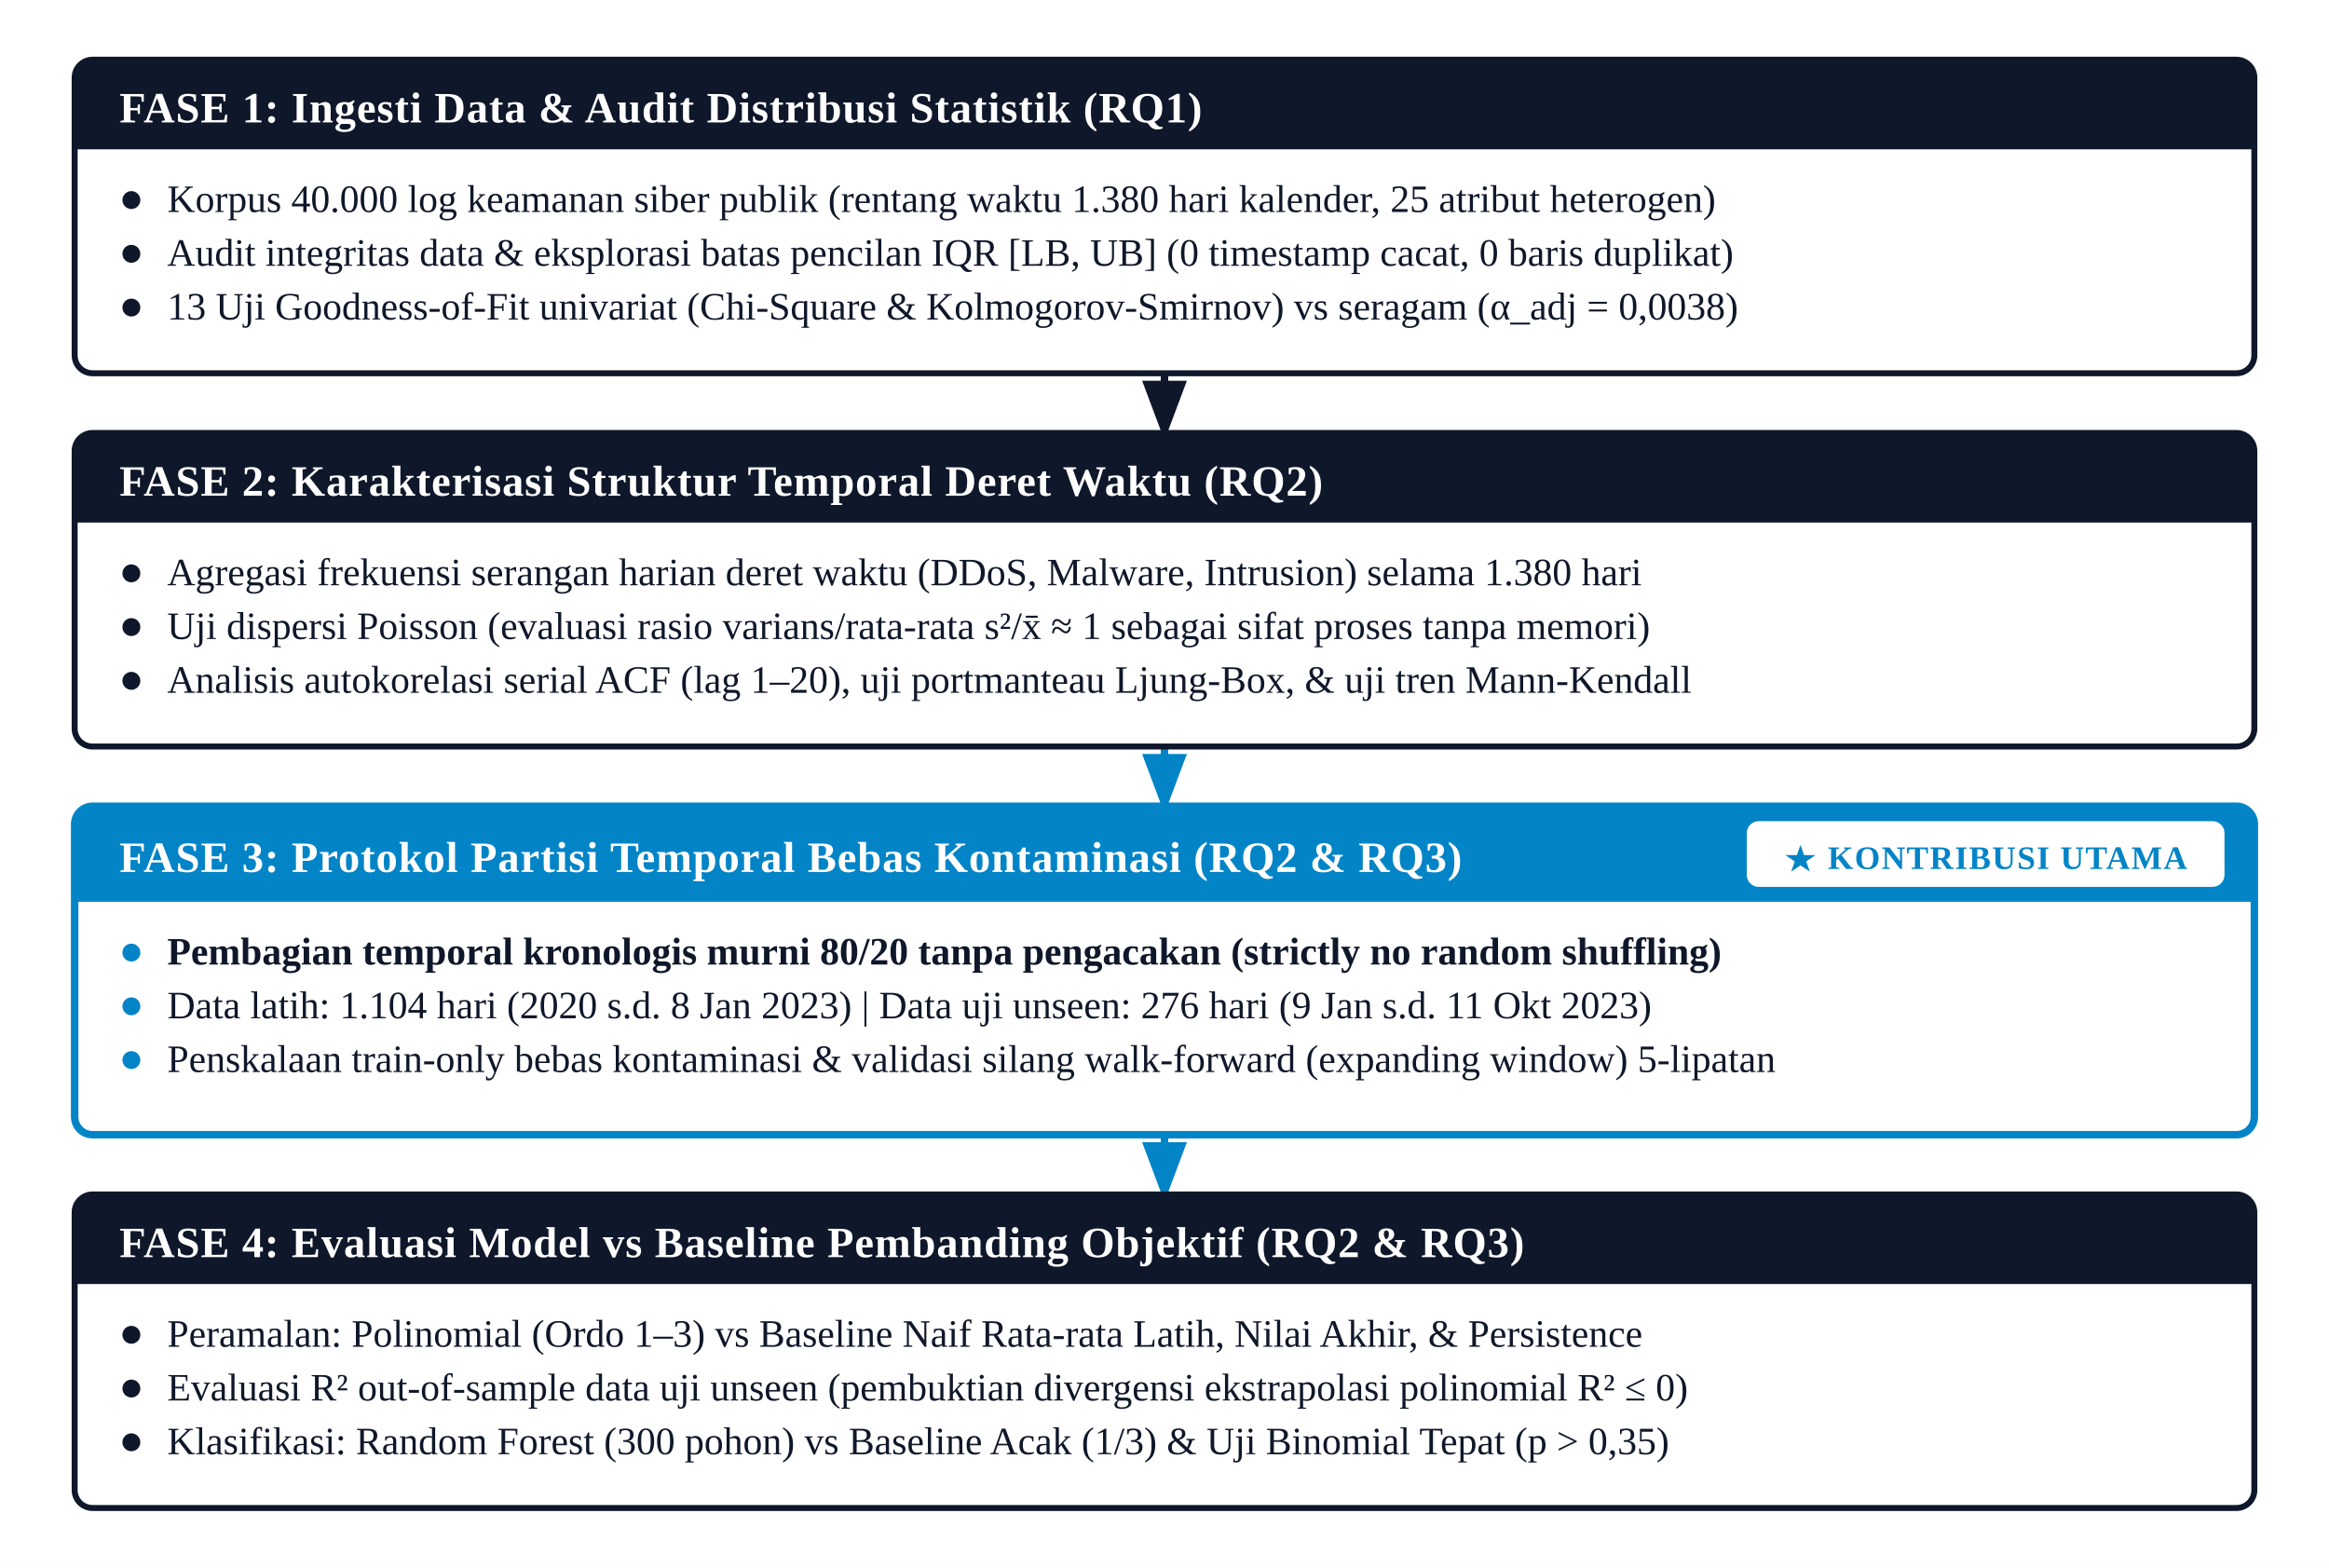
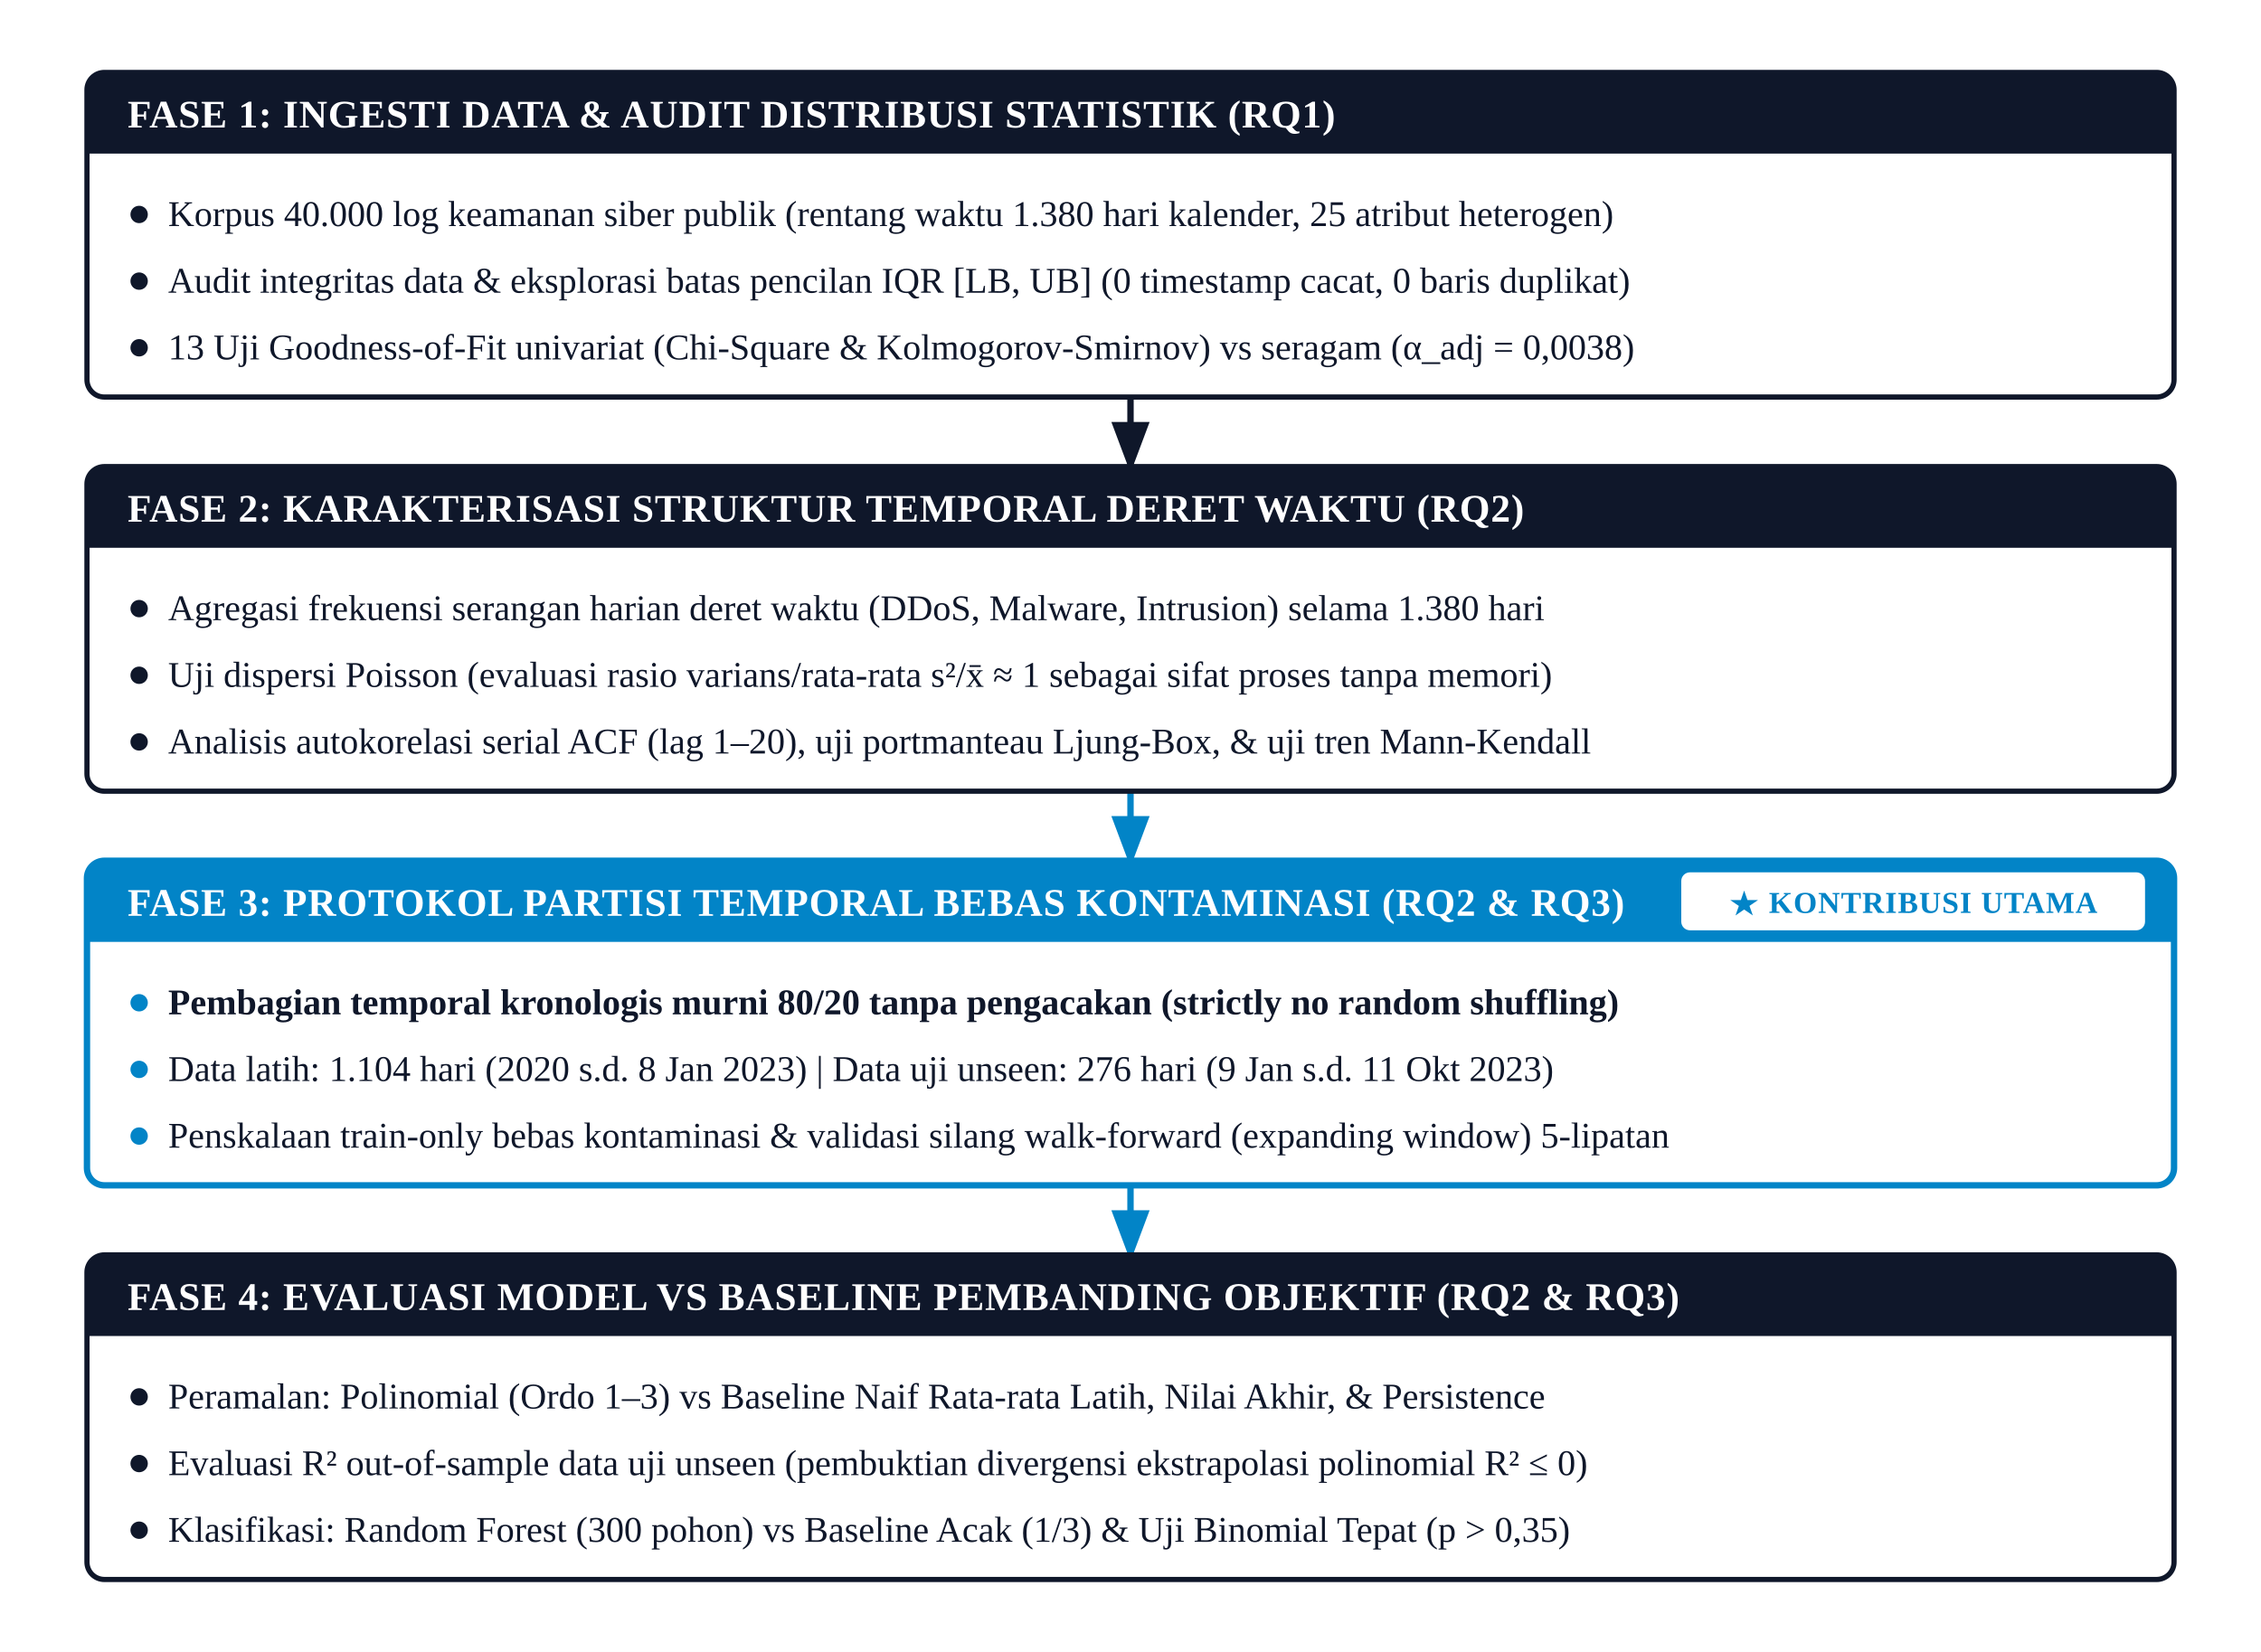
- <svg xmlns="http://www.w3.org/2000/svg" viewBox="0 0 780 525" width="780" height="525" role="img" aria-label="Diagram Alur Metodologi Modular 4-Fase">
+ <svg xmlns="http://www.w3.org/2000/svg" viewBox="0 0 780 570" width="780" height="570" role="img" aria-label="Diagram Alur Metodologi Modular 4-Fase Kerangka Evaluasi Empiris Bebas Kontaminasi Data">
  <defs>
    <marker id="arrow-dark" markerWidth="8" markerHeight="6" refX="7" refY="3" orient="auto">
      <polygon points="0 0, 8 3, 0 6" fill="#0f172a" />
    </marker>
-     <marker id="arrow-blue" markerWidth="8" markerHeight="6" refX="7" refY="3" orient="auto">
+     <marker id="arrow-sky" markerWidth="8" markerHeight="6" refX="7" refY="3" orient="auto">
      <polygon points="0 0, 8 3, 0 6" fill="#0284c7" />
    </marker>
  </defs>
  <rect width="100%" height="100%" fill="#ffffff" />
-   <line x1="390" y1="125" x2="390" y2="145" stroke="#0f172a" stroke-width="2.5" marker-end="url(#arrow-dark)" />
-   <line x1="390" y1="250" x2="390" y2="270" stroke="#0284c7" stroke-width="2.5" marker-end="url(#arrow-blue)" />
-   <line x1="390" y1="380" x2="390" y2="400" stroke="#0284c7" stroke-width="2.5" marker-end="url(#arrow-blue)" />
-   <g id="fase-1">
-     <rect x="25" y="20" width="730" height="105" rx="6" fill="#ffffff" stroke="#0f172a" stroke-width="2" />
-     <path d="M 25 26 Q 25 20 31 20 L 749 20 Q 755 20 755 26 L 755 50 L 25 50 Z" fill="#0f172a" />
-     <text x="40" y="41" fill="#ffffff" font-family="'Times New Roman', Georgia, serif" font-size="14.5" font-weight="bold" letter-spacing="0.02em">FASE 1: Ingesti Data &amp; Audit Distribusi Statistik (RQ1)</text>
-     <circle cx="44" cy="67" r="3" fill="#0f172a" />
-     <text x="56" y="71" fill="#0f172a" font-family="'Times New Roman', Georgia, serif" font-size="13">Korpus 40.000 log keamanan siber publik (rentang waktu 1.380 hari kalender, 25 atribut heterogen)</text>
-     <circle cx="44" cy="85" r="3" fill="#0f172a" />
-     <text x="56" y="89" fill="#0f172a" font-family="'Times New Roman', Georgia, serif" font-size="13">Audit integritas data &amp; eksplorasi batas pencilan IQR [LB, UB] (0 timestamp cacat, 0 baris duplikat)</text>
-     <circle cx="44" cy="103" r="3" fill="#0f172a" />
-     <text x="56" y="107" fill="#0f172a" font-family="'Times New Roman', Georgia, serif" font-size="13">13 Uji Goodness-of-Fit univariat (Chi-Square &amp; Kolmogorov-Smirnov) vs seragam (α_adj = 0,0038)</text>
+   <line x1="390" y1="137" x2="390" y2="161" stroke="#0f172a" stroke-width="2.2" marker-end="url(#arrow-dark)" />
+   <line x1="390" y1="273" x2="390" y2="297" stroke="#0284c7" stroke-width="2.2" marker-end="url(#arrow-sky)" />
+   <line x1="390" y1="409" x2="390" y2="433" stroke="#0284c7" stroke-width="2.2" marker-end="url(#arrow-sky)" />
+   <g id="card-fase-1">
+     <rect x="30" y="25" width="720" height="112" rx="6" fill="#ffffff" stroke="#0f172a" stroke-width="1.8" />
+     <path d="M 30 31 Q 30 25 36 25 L 744 25 Q 750 25 750 31 L 750 53 L 30 53 Z" fill="#0f172a" />
+     <text x="44" y="44" fill="#ffffff" font-family="'Times New Roman', Georgia, serif" font-size="13.5" font-weight="bold" letter-spacing="0.02em">FASE 1: INGESTI DATA &amp; AUDIT DISTRIBUSI STATISTIK (RQ1)</text>
+     <circle cx="48" cy="74" r="3" fill="#0f172a" />
+     <text x="58" y="78" fill="#0f172a" font-family="'Times New Roman', Georgia, serif" font-size="12.5">Korpus 40.000 log keamanan siber publik (rentang waktu 1.380 hari kalender, 25 atribut heterogen)</text>
+     <circle cx="48" cy="97" r="3" fill="#0f172a" />
+     <text x="58" y="101" fill="#0f172a" font-family="'Times New Roman', Georgia, serif" font-size="12.5">Audit integritas data &amp; eksplorasi batas pencilan IQR [LB, UB] (0 timestamp cacat, 0 baris duplikat)</text>
+     <circle cx="48" cy="120" r="3" fill="#0f172a" />
+     <text x="58" y="124" fill="#0f172a" font-family="'Times New Roman', Georgia, serif" font-size="12.5">13 Uji Goodness-of-Fit univariat (Chi-Square &amp; Kolmogorov-Smirnov) vs seragam (α_adj = 0,0038)</text>
  </g>
-   <g id="fase-2">
-     <rect x="25" y="145" width="730" height="105" rx="6" fill="#ffffff" stroke="#0f172a" stroke-width="2" />
-     <path d="M 25 151 Q 25 145 31 145 L 749 145 Q 755 145 755 151 L 755 175 L 25 175 Z" fill="#0f172a" />
-     <text x="40" y="166" fill="#ffffff" font-family="'Times New Roman', Georgia, serif" font-size="14.5" font-weight="bold" letter-spacing="0.02em">FASE 2: Karakterisasi Struktur Temporal Deret Waktu (RQ2)</text>
-     <circle cx="44" cy="192" r="3" fill="#0f172a" />
-     <text x="56" y="196" fill="#0f172a" font-family="'Times New Roman', Georgia, serif" font-size="13">Agregasi frekuensi serangan harian deret waktu (DDoS, Malware, Intrusion) selama 1.380 hari</text>
-     <circle cx="44" cy="210" r="3" fill="#0f172a" />
-     <text x="56" y="214" fill="#0f172a" font-family="'Times New Roman', Georgia, serif" font-size="13">Uji dispersi Poisson (evaluasi rasio varians/rata-rata s²/x̄ ≈ 1 sebagai sifat proses tanpa memori)</text>
-     <circle cx="44" cy="228" r="3" fill="#0f172a" />
-     <text x="56" y="232" fill="#0f172a" font-family="'Times New Roman', Georgia, serif" font-size="13">Analisis autokorelasi serial ACF (lag 1–20), uji portmanteau Ljung-Box, &amp; uji tren Mann-Kendall</text>
+   <g id="card-fase-2">
+     <rect x="30" y="161" width="720" height="112" rx="6" fill="#ffffff" stroke="#0f172a" stroke-width="1.8" />
+     <path d="M 30 167 Q 30 161 36 161 L 744 161 Q 750 161 750 167 L 750 189 L 30 189 Z" fill="#0f172a" />
+     <text x="44" y="180" fill="#ffffff" font-family="'Times New Roman', Georgia, serif" font-size="13.5" font-weight="bold" letter-spacing="0.02em">FASE 2: KARAKTERISASI STRUKTUR TEMPORAL DERET WAKTU (RQ2)</text>
+     <circle cx="48" cy="210" r="3" fill="#0f172a" />
+     <text x="58" y="214" fill="#0f172a" font-family="'Times New Roman', Georgia, serif" font-size="12.5">Agregasi frekuensi serangan harian deret waktu (DDoS, Malware, Intrusion) selama 1.380 hari</text>
+     <circle cx="48" cy="233" r="3" fill="#0f172a" />
+     <text x="58" y="237" fill="#0f172a" font-family="'Times New Roman', Georgia, serif" font-size="12.5">Uji dispersi Poisson (evaluasi rasio varians/rata-rata s²/x̄ ≈ 1 sebagai sifat proses tanpa memori)</text>
+     <circle cx="48" cy="256" r="3" fill="#0f172a" />
+     <text x="58" y="260" fill="#0f172a" font-family="'Times New Roman', Georgia, serif" font-size="12.5">Analisis autokorelasi serial ACF (lag 1–20), uji portmanteau Ljung-Box, &amp; uji tren Mann-Kendall</text>
  </g>
-   <g id="fase-3">
-     <rect x="25" y="270" width="730" height="110" rx="6" fill="#ffffff" stroke="#0284c7" stroke-width="2.5" />
-     <path d="M 25 276 Q 25 270 31 270 L 749 270 Q 755 270 755 276 L 755 302 L 25 302 Z" fill="#0284c7" />
-     <text x="40" y="292" fill="#ffffff" font-family="'Times New Roman', Georgia, serif" font-size="14.5" font-weight="bold" letter-spacing="0.02em">FASE 3: Protokol Partisi Temporal Bebas Kontaminasi (RQ2 &amp; RQ3)</text>
-     <rect x="585" y="275" width="160" height="22" rx="4" fill="#ffffff" />
-     <text x="665" y="291" fill="#0284c7" font-family="'Times New Roman', Georgia, serif" font-size="11" font-weight="bold" text-anchor="middle" letter-spacing="0.04em">★ KONTRIBUSI UTAMA</text>
-     <circle cx="44" cy="319" r="3" fill="#0284c7" />
-     <text x="56" y="323" fill="#0f172a" font-family="'Times New Roman', Georgia, serif" font-size="13" font-weight="bold">Pembagian temporal kronologis murni 80/20 tanpa pengacakan (strictly no random shuffling)</text>
-     <circle cx="44" cy="337" r="3" fill="#0284c7" />
-     <text x="56" y="341" fill="#0f172a" font-family="'Times New Roman', Georgia, serif" font-size="13">Data latih: 1.104 hari (2020 s.d. 8 Jan 2023) | Data uji unseen: 276 hari (9 Jan s.d. 11 Okt 2023)</text>
-     <circle cx="44" cy="355" r="3" fill="#0284c7" />
-     <text x="56" y="359" fill="#0f172a" font-family="'Times New Roman', Georgia, serif" font-size="13">Penskalaan train-only bebas kontaminasi &amp; validasi silang walk-forward (expanding window) 5-lipatan</text>
+   <g id="card-fase-3">
+     <rect x="30" y="297" width="720" height="112" rx="6" fill="#ffffff" stroke="#0284c7" stroke-width="2.2" />
+     <path d="M 30 303 Q 30 297 36 297 L 744 297 Q 750 297 750 303 L 750 325 L 30 325 Z" fill="#0284c7" />
+     <text x="44" y="316" fill="#ffffff" font-family="'Times New Roman', Georgia, serif" font-size="13.5" font-weight="bold" letter-spacing="0.02em">FASE 3: PROTOKOL PARTISI TEMPORAL BEBAS KONTAMINASI (RQ2 &amp; RQ3)</text>
+     <rect x="580" y="301" width="160" height="20" rx="3" fill="#ffffff" />
+     <text x="660" y="315" fill="#0284c7" font-family="'Times New Roman', Georgia, serif" font-size="10.5" font-weight="bold" text-anchor="middle" letter-spacing="0.03em">★ KONTRIBUSI UTAMA</text>
+     <circle cx="48" cy="346" r="3" fill="#0284c7" />
+     <text x="58" y="350" fill="#0f172a" font-family="'Times New Roman', Georgia, serif" font-size="12.5" font-weight="bold">Pembagian temporal kronologis murni 80/20 tanpa pengacakan (strictly no random shuffling)</text>
+     <circle cx="48" cy="369" r="3" fill="#0284c7" />
+     <text x="58" y="373" fill="#0f172a" font-family="'Times New Roman', Georgia, serif" font-size="12.5">Data latih: 1.104 hari (2020 s.d. 8 Jan 2023) | Data uji unseen: 276 hari (9 Jan s.d. 11 Okt 2023)</text>
+     <circle cx="48" cy="392" r="3" fill="#0284c7" />
+     <text x="58" y="396" fill="#0f172a" font-family="'Times New Roman', Georgia, serif" font-size="12.5">Penskalaan train-only bebas kontaminasi &amp; validasi silang walk-forward (expanding window) 5-lipatan</text>
  </g>
-   <g id="fase-4">
-     <rect x="25" y="400" width="730" height="105" rx="6" fill="#ffffff" stroke="#0f172a" stroke-width="2" />
-     <path d="M 25 406 Q 25 400 31 400 L 749 400 Q 755 400 755 406 L 755 430 L 25 430 Z" fill="#0f172a" />
-     <text x="40" y="421" fill="#ffffff" font-family="'Times New Roman', Georgia, serif" font-size="14.5" font-weight="bold" letter-spacing="0.02em">FASE 4: Evaluasi Model vs Baseline Pembanding Objektif (RQ2 &amp; RQ3)</text>
-     <circle cx="44" cy="447" r="3" fill="#0f172a" />
-     <text x="56" y="451" fill="#0f172a" font-family="'Times New Roman', Georgia, serif" font-size="13">Peramalan: Polinomial (Ordo 1–3) vs Baseline Naif Rata-rata Latih, Nilai Akhir, &amp; Persistence</text>
-     <circle cx="44" cy="465" r="3" fill="#0f172a" />
-     <text x="56" y="469" fill="#0f172a" font-family="'Times New Roman', Georgia, serif" font-size="13">Evaluasi R² out-of-sample data uji unseen (pembuktian divergensi ekstrapolasi polinomial R² ≤ 0)</text>
-     <circle cx="44" cy="483" r="3" fill="#0f172a" />
-     <text x="56" y="487" fill="#0f172a" font-family="'Times New Roman', Georgia, serif" font-size="13">Klasifikasi: Random Forest (300 pohon) vs Baseline Acak (1/3) &amp; Uji Binomial Tepat (p &gt; 0,35)</text>
+   <g id="card-fase-4">
+     <rect x="30" y="433" width="720" height="112" rx="6" fill="#ffffff" stroke="#0f172a" stroke-width="1.8" />
+     <path d="M 30 439 Q 30 433 36 433 L 744 433 Q 750 433 750 439 L 750 461 L 30 461 Z" fill="#0f172a" />
+     <text x="44" y="452" fill="#ffffff" font-family="'Times New Roman', Georgia, serif" font-size="13.5" font-weight="bold" letter-spacing="0.02em">FASE 4: EVALUASI MODEL VS BASELINE PEMBANDING OBJEKTIF (RQ2 &amp; RQ3)</text>
+     <circle cx="48" cy="482" r="3" fill="#0f172a" />
+     <text x="58" y="486" fill="#0f172a" font-family="'Times New Roman', Georgia, serif" font-size="12.5">Peramalan: Polinomial (Ordo 1–3) vs Baseline Naif Rata-rata Latih, Nilai Akhir, &amp; Persistence</text>
+     <circle cx="48" cy="505" r="3" fill="#0f172a" />
+     <text x="58" y="509" fill="#0f172a" font-family="'Times New Roman', Georgia, serif" font-size="12.5">Evaluasi R² out-of-sample data uji unseen (pembuktian divergensi ekstrapolasi polinomial R² ≤ 0)</text>
+     <circle cx="48" cy="528" r="3" fill="#0f172a" />
+     <text x="58" y="532" fill="#0f172a" font-family="'Times New Roman', Georgia, serif" font-size="12.5">Klasifikasi: Random Forest (300 pohon) vs Baseline Acak (1/3) &amp; Uji Binomial Tepat (p &gt; 0,35)</text>
  </g>
</svg>
